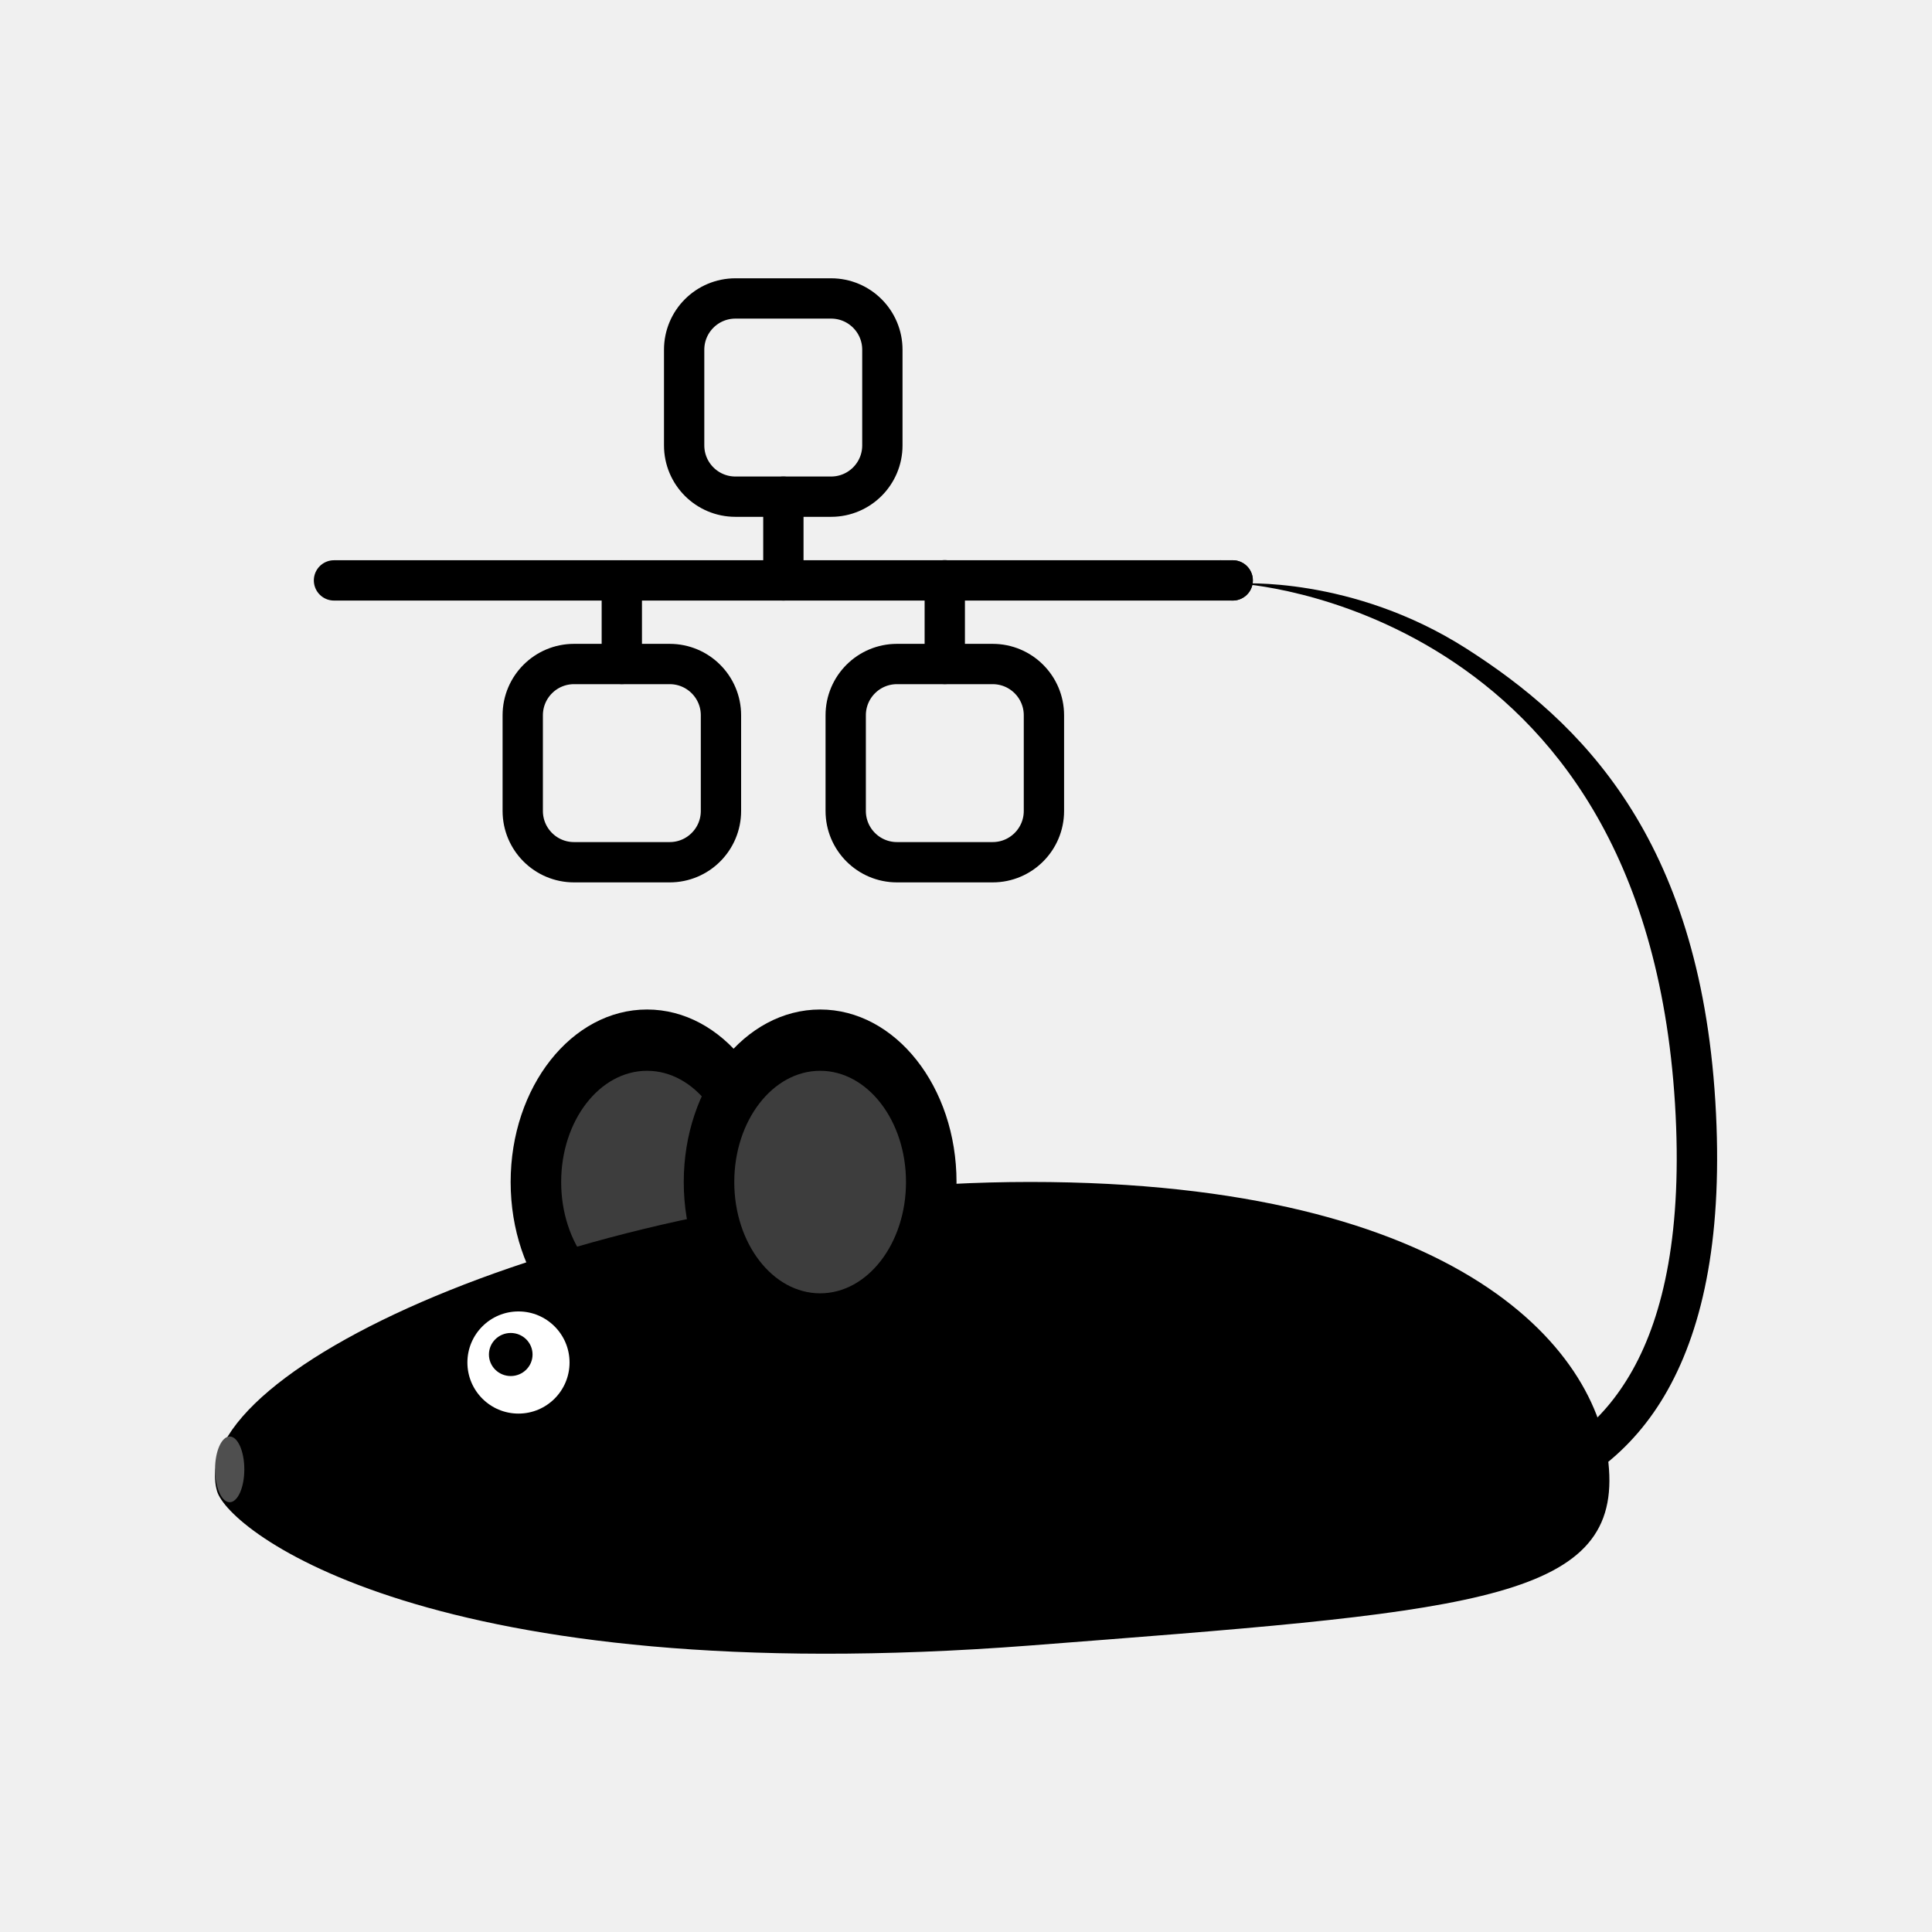
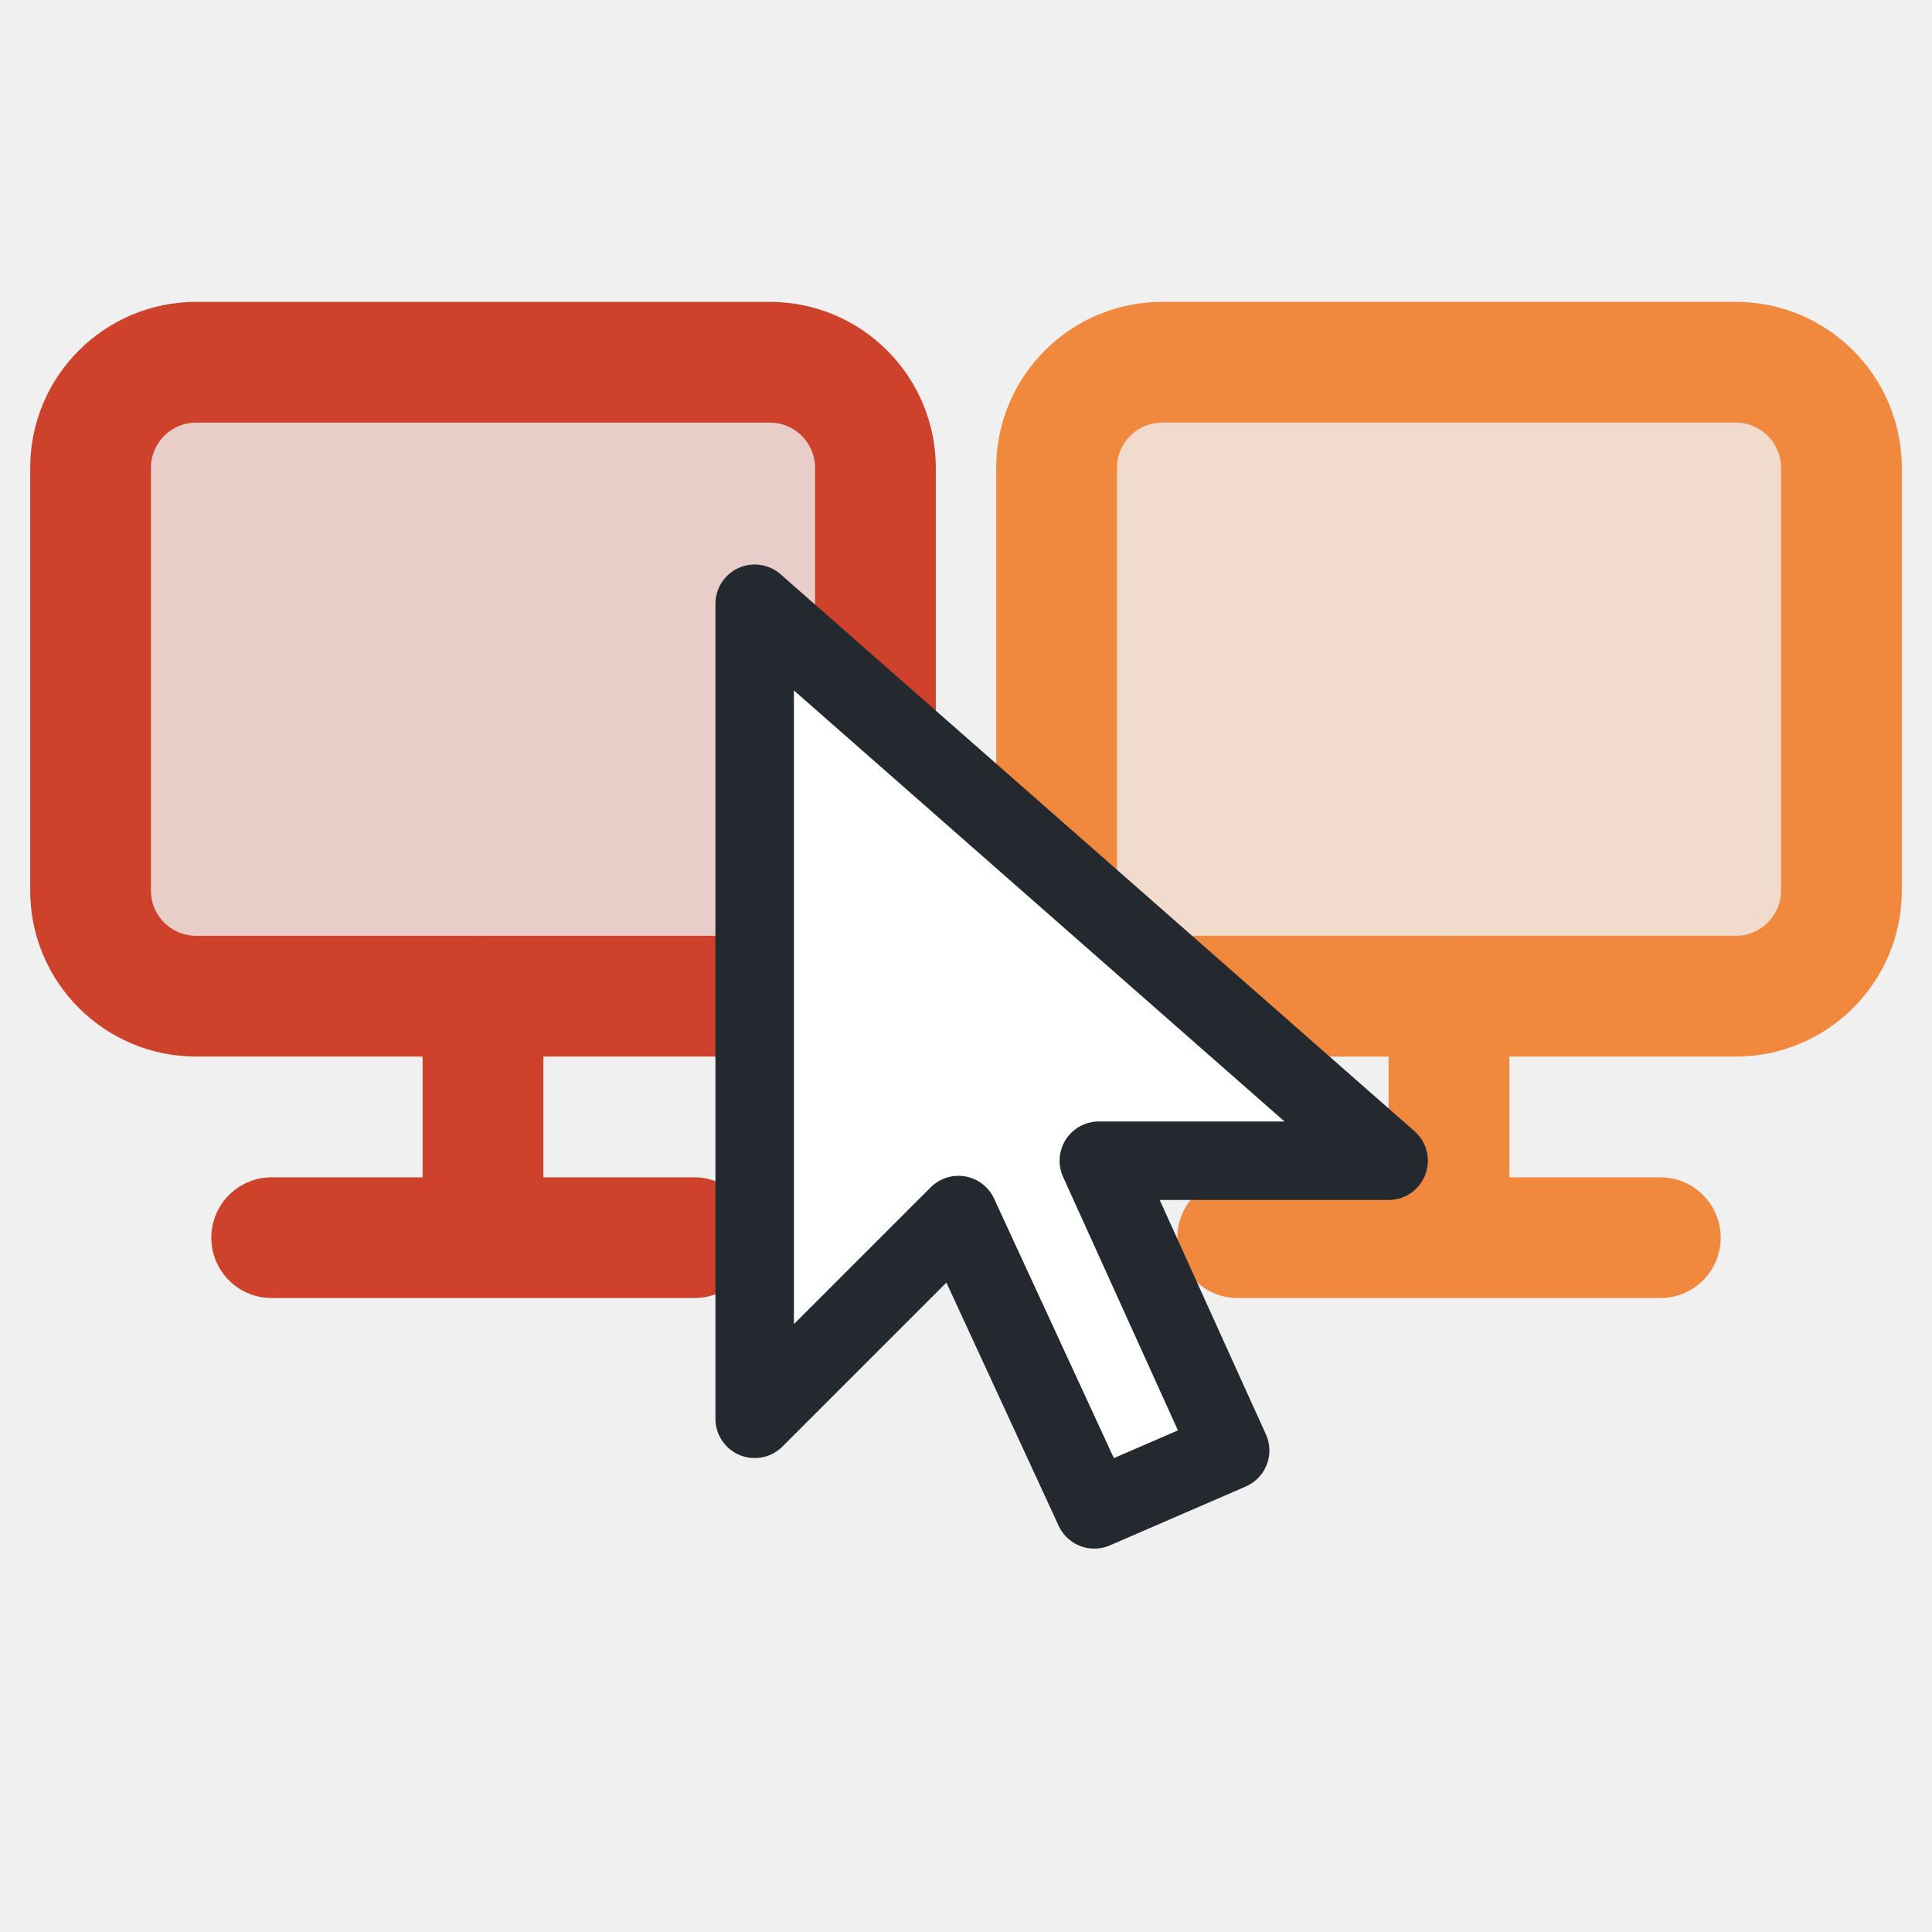
- <svg xmlns="http://www.w3.org/2000/svg" width="48" height="48" viewBox="0 0 12.7 12.7" version="1.1" id="svg1">
-   <defs id="defs1" />
-   <g id="layer1">
-     <g id="g20" transform="translate(1.158689,0.390193)">
-       <g id="g8" transform="translate(-0.1151928,-3.965924)">
-         <g id="g6" transform="translate(0.6727532,0.399597)">
-           <g id="g5">
-             <rect style="fill:none;stroke:#000000;stroke-width:0.265;stroke-linecap:round;stroke-linejoin:round;stroke-dasharray:none;paint-order:normal" id="rect4" width="1.303" height="1.303" x="1.72" y="7.541" ry="0.337" />
-             <rect style="fill:none;stroke:#000000;stroke-width:0.265;stroke-linecap:round;stroke-linejoin:round;stroke-dasharray:none;paint-order:normal" id="rect4-2" width="1.303" height="1.303" x="3.843" y="7.541" ry="0.337" />
-           </g>
-           <rect style="fill:none;stroke:#000000;stroke-width:0.265;stroke-linecap:round;stroke-linejoin:round;stroke-dasharray:none;paint-order:normal" id="rect4-3" width="1.303" height="1.303" x="2.781" y="5.138" ry="0.337" />
-         </g>
-         <path style="fill:none;stroke:#000000;stroke-width:0.265;stroke-linecap:round;stroke-linejoin:round;stroke-dasharray:none;paint-order:normal" d="M 1.152,7.391 H 7.06" id="path5" />
-         <path style="fill:none;stroke:#000000;stroke-width:0.265;stroke-linecap:round;stroke-linejoin:round;stroke-dasharray:none;paint-order:normal" d="M 4.106,6.841 V 7.391" id="path6" />
-         <path style="fill:none;stroke:#000000;stroke-width:0.265;stroke-linecap:round;stroke-linejoin:round;stroke-dasharray:none;paint-order:normal" d="m 5.167,7.94 2e-7,-0.55" id="path7" />
-         <path style="fill:none;stroke:#000000;stroke-width:0.265;stroke-linecap:round;stroke-linejoin:round;stroke-dasharray:none;paint-order:normal" d="M 3.044,7.94 V 7.391" id="path8" />
-       </g>
-       <path style="fill:none;stroke:#000000;stroke-width:0.265;stroke-linecap:round;stroke-linejoin:round;stroke-dasharray:none;paint-order:normal" d="M 6.944,3.425 Z" id="path9" />
-       <path style="color:#000000;fill:#000000;stroke-linecap:round;stroke-linejoin:round;-inkscape-stroke:none" d="m 6.984,3.446 c -0.073,-0.004 -0.121,-0.211 -0.125,-0.139 -0.004,0.073 0.052,0.135 0.125,0.139 0,0 0.661,0.035 1.354,0.477 0.692,0.442 1.411,1.28 1.514,2.943 0.051,0.833 -0.075,1.386 -0.279,1.75 -0.204,0.364 -0.483,0.548 -0.777,0.641 -0.589,0.185 -1.227,-0.021 -1.227,-0.021 -0.069,-0.024 -0.144,0.013 -0.168,0.082 -0.023,0.07 0.014,0.145 0.084,0.168 0,0 0.696,0.241 1.389,0.023 C 9.219,9.4 9.567,9.171 9.804,8.747 10.041,8.324 10.17,7.715 10.117,6.849 10.01,5.114 9.232,4.353 8.48,3.873 7.728,3.393 6.984,3.446 6.984,3.446 Z" id="path18" />
-       <g id="g19" transform="matrix(1.814871,0,0,1.814871,-4.153376,-7.881888)">
-         <g id="g17" transform="translate(0.01163623,0.2303848)">
-           <ellipse style="fill:#000000;fill-opacity:1;stroke:none;stroke-width:0.265;stroke-linecap:round;stroke-linejoin:round;stroke-dasharray:none;paint-order:normal" id="path10" cx="3.982" cy="8.179" rx="0.494" ry="0.625" />
-           <ellipse style="fill:#3d3d3d;fill-opacity:1;stroke:none;stroke-width:0.169;stroke-linecap:round;stroke-linejoin:round;stroke-dasharray:none;paint-order:normal" id="ellipse17" cx="3.982" cy="8.179" rx="0.311" ry="0.403" />
-         </g>
-         <path id="path11" style="stroke-width:0.265;stroke-linecap:round;stroke-linejoin:round" d="M 7.479,9.47 C 7.496,9.934 6.931,9.968 5.381,10.088 3.211,10.255 2.475,9.671 2.436,9.528 2.311,9.082 3.827,8.409 5.381,8.409 c 1.563,0 2.082,0.617 2.098,1.061 z" />
-         <circle style="fill:#ffffff;fill-opacity:1;stroke:none;stroke-width:0.265;stroke-linecap:round;stroke-linejoin:round;stroke-dasharray:none;paint-order:normal" id="path12" cx="3.528" cy="9.063" r="0.185" />
-         <g id="g18" transform="translate(0.01163623,0.2303848)">
-           <ellipse style="fill:#000000;fill-opacity:1;stroke:none;stroke-width:0.265;stroke-linecap:round;stroke-linejoin:round;stroke-dasharray:none;paint-order:normal" id="path10-2" cx="4.609" cy="8.179" rx="0.494" ry="0.625" />
-           <ellipse style="fill:#3d3d3d;fill-opacity:1;stroke:none;stroke-width:0.169;stroke-linecap:round;stroke-linejoin:round;stroke-dasharray:none;paint-order:normal" id="ellipse16" cx="4.609" cy="8.179" rx="0.311" ry="0.403" />
-         </g>
-         <ellipse style="fill:#000000;fill-opacity:1;stroke:none;stroke-width:0.112;stroke-linecap:round;stroke-linejoin:round;stroke-dasharray:none;paint-order:normal" id="circle18" cx="3.5" cy="9.034" rx="0.079" ry="0.078" />
-         <ellipse style="fill:#4f4f4f;fill-opacity:1;stroke:none;stroke-width:0.265;stroke-linecap:round;stroke-linejoin:round;stroke-dasharray:none;stroke-opacity:1;paint-order:normal" id="path19" cx="2.482" cy="9.45" rx="0.053" ry="0.119" />
-       </g>
-     </g>
+ <svg xmlns="http://www.w3.org/2000/svg" width="64" height="64" viewBox="0 0 64 64">
+   <g stroke="#CE412B" stroke-width="4" stroke-linecap="round" stroke-linejoin="round">
+     <rect x="3" y="12" width="26" height="21" rx="3.5" fill="#CE412B" fill-opacity="0.2" />
+     <path d="M16 33v7M9 41h14" fill="none" />
  </g>
+   <g stroke="#F0883E" stroke-width="4" stroke-linecap="round" stroke-linejoin="round">
+     <rect x="35" y="12" width="26" height="21" rx="3.5" fill="#F0883E" fill-opacity="0.2" />
+     <path d="M48 33v7M41 41h14" fill="none" />
+   </g>
+   <path d="M25 20v27l6.75-6.75 4.5 9.75 4.5-1.95-4.35-9.6H46z" fill="#FFFFFF" stroke="#24292F" stroke-width="2.6" stroke-linejoin="round" />
</svg>
